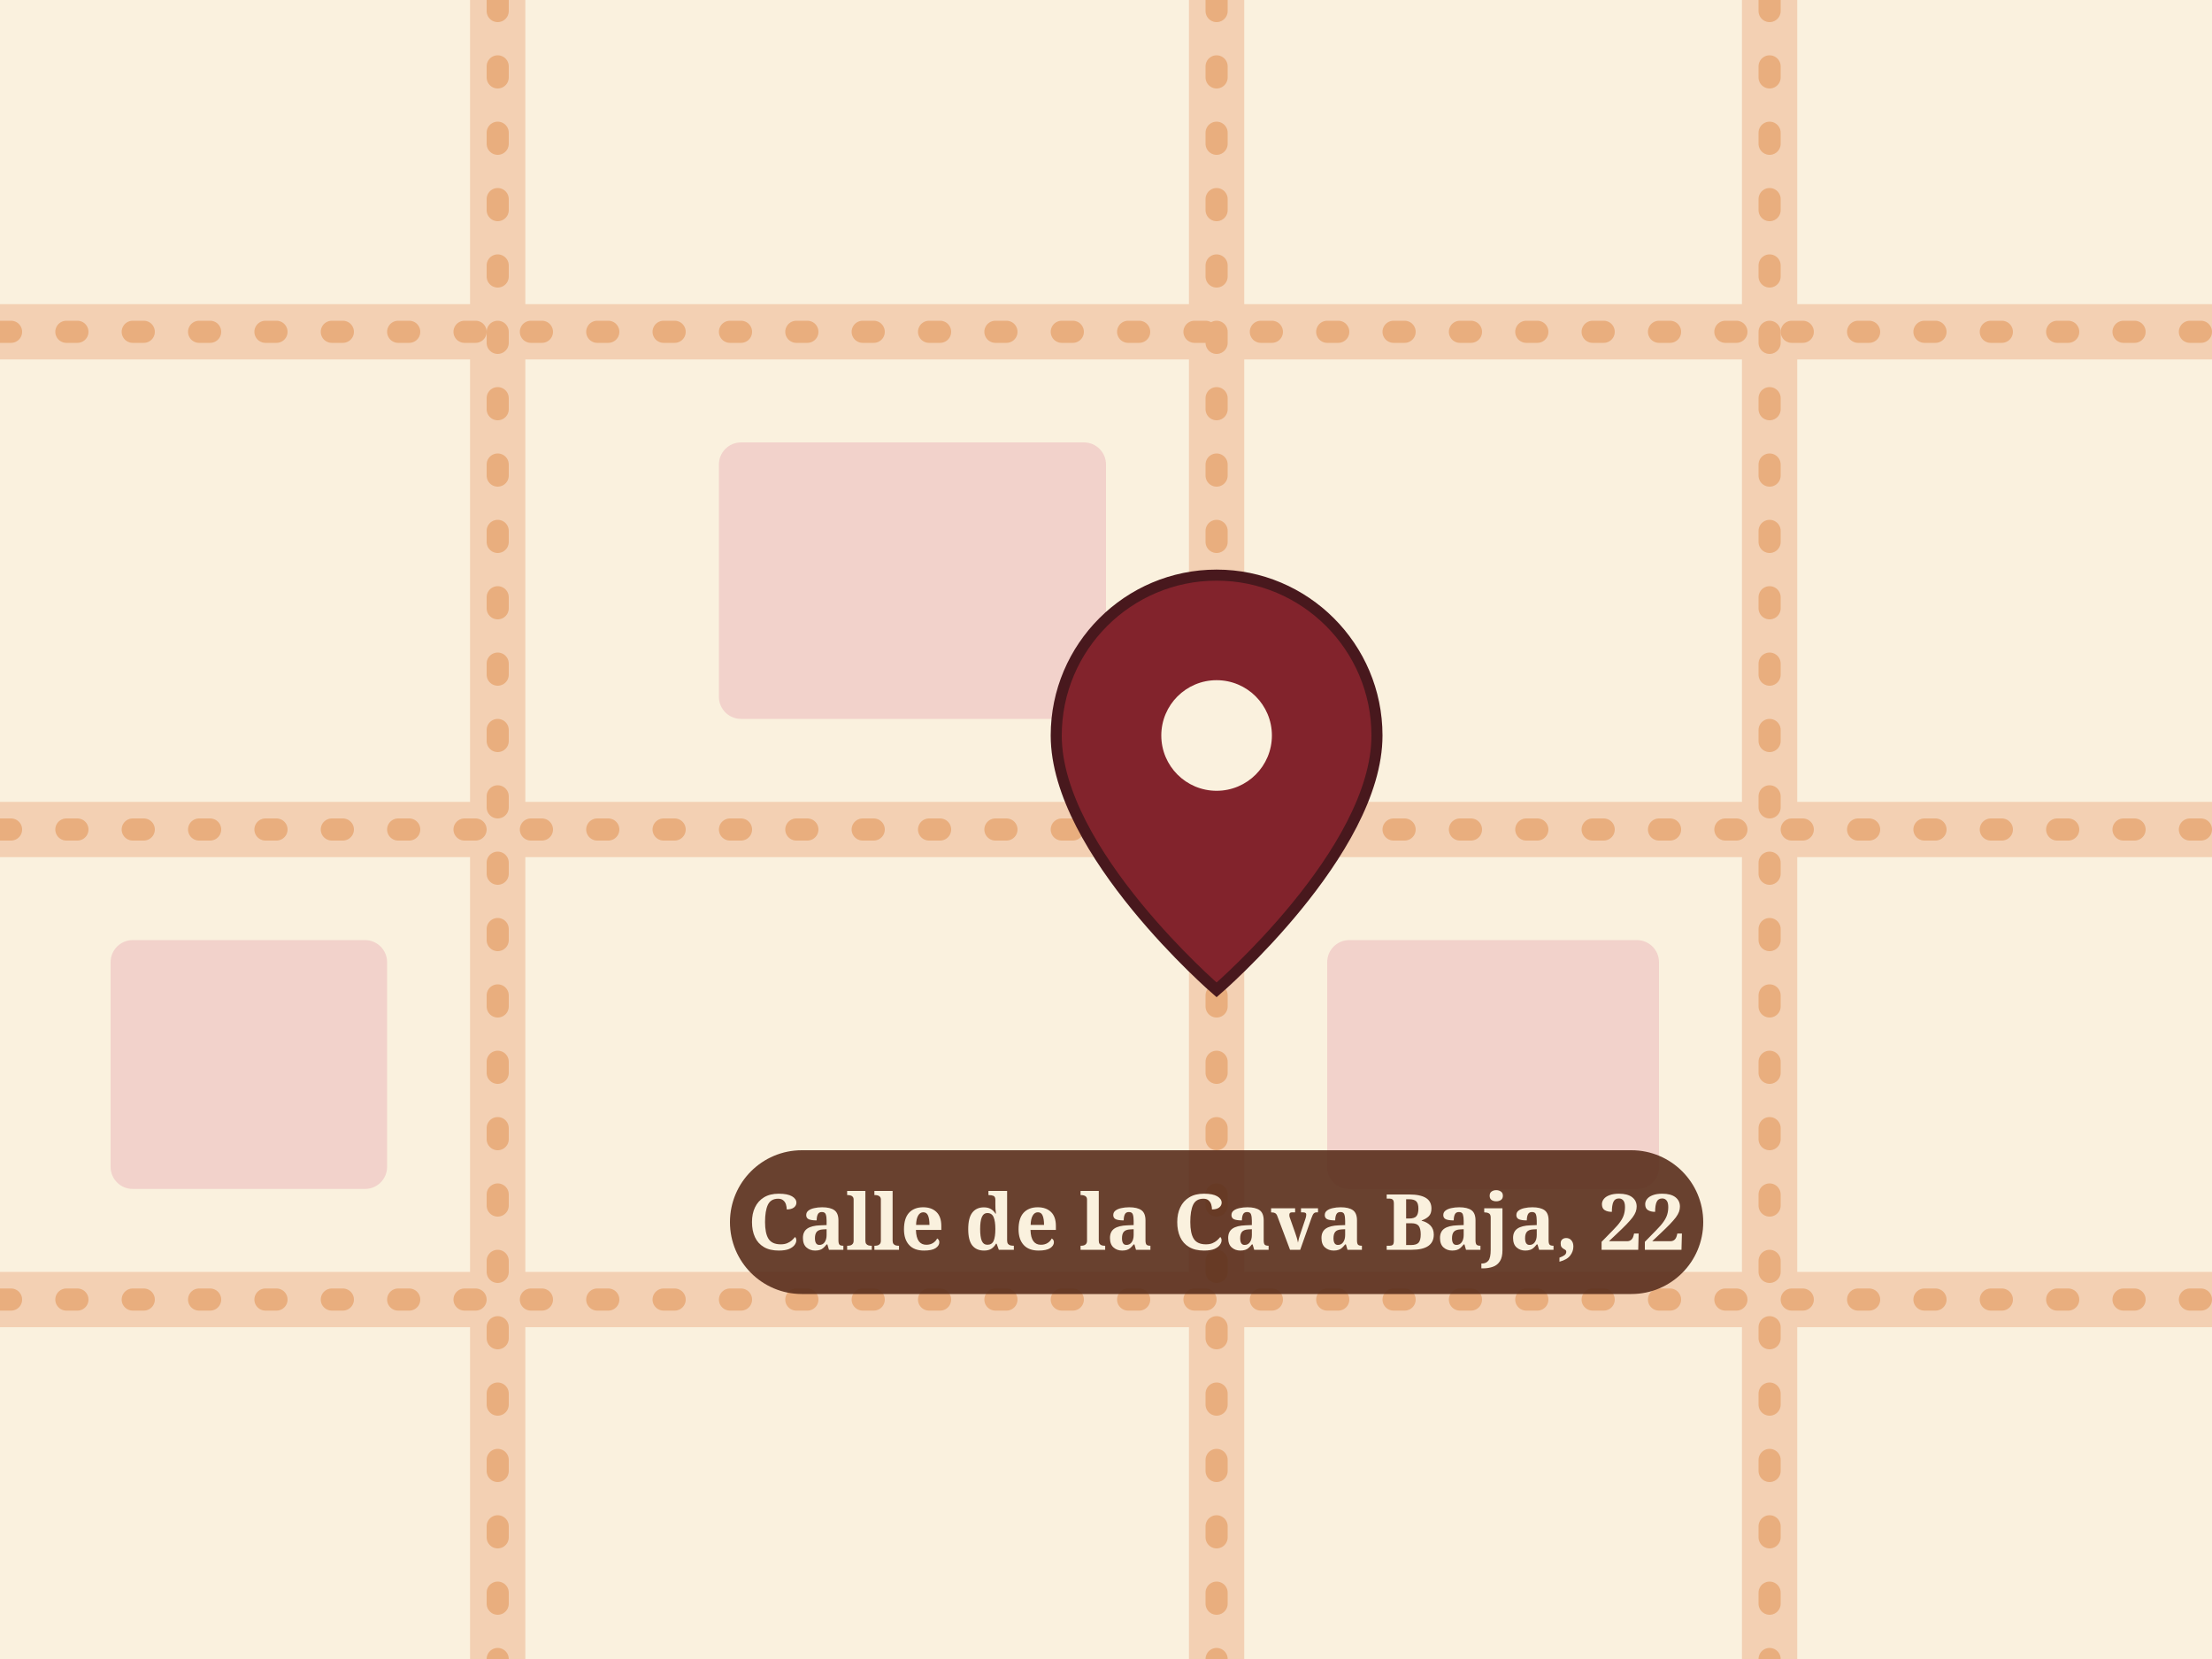
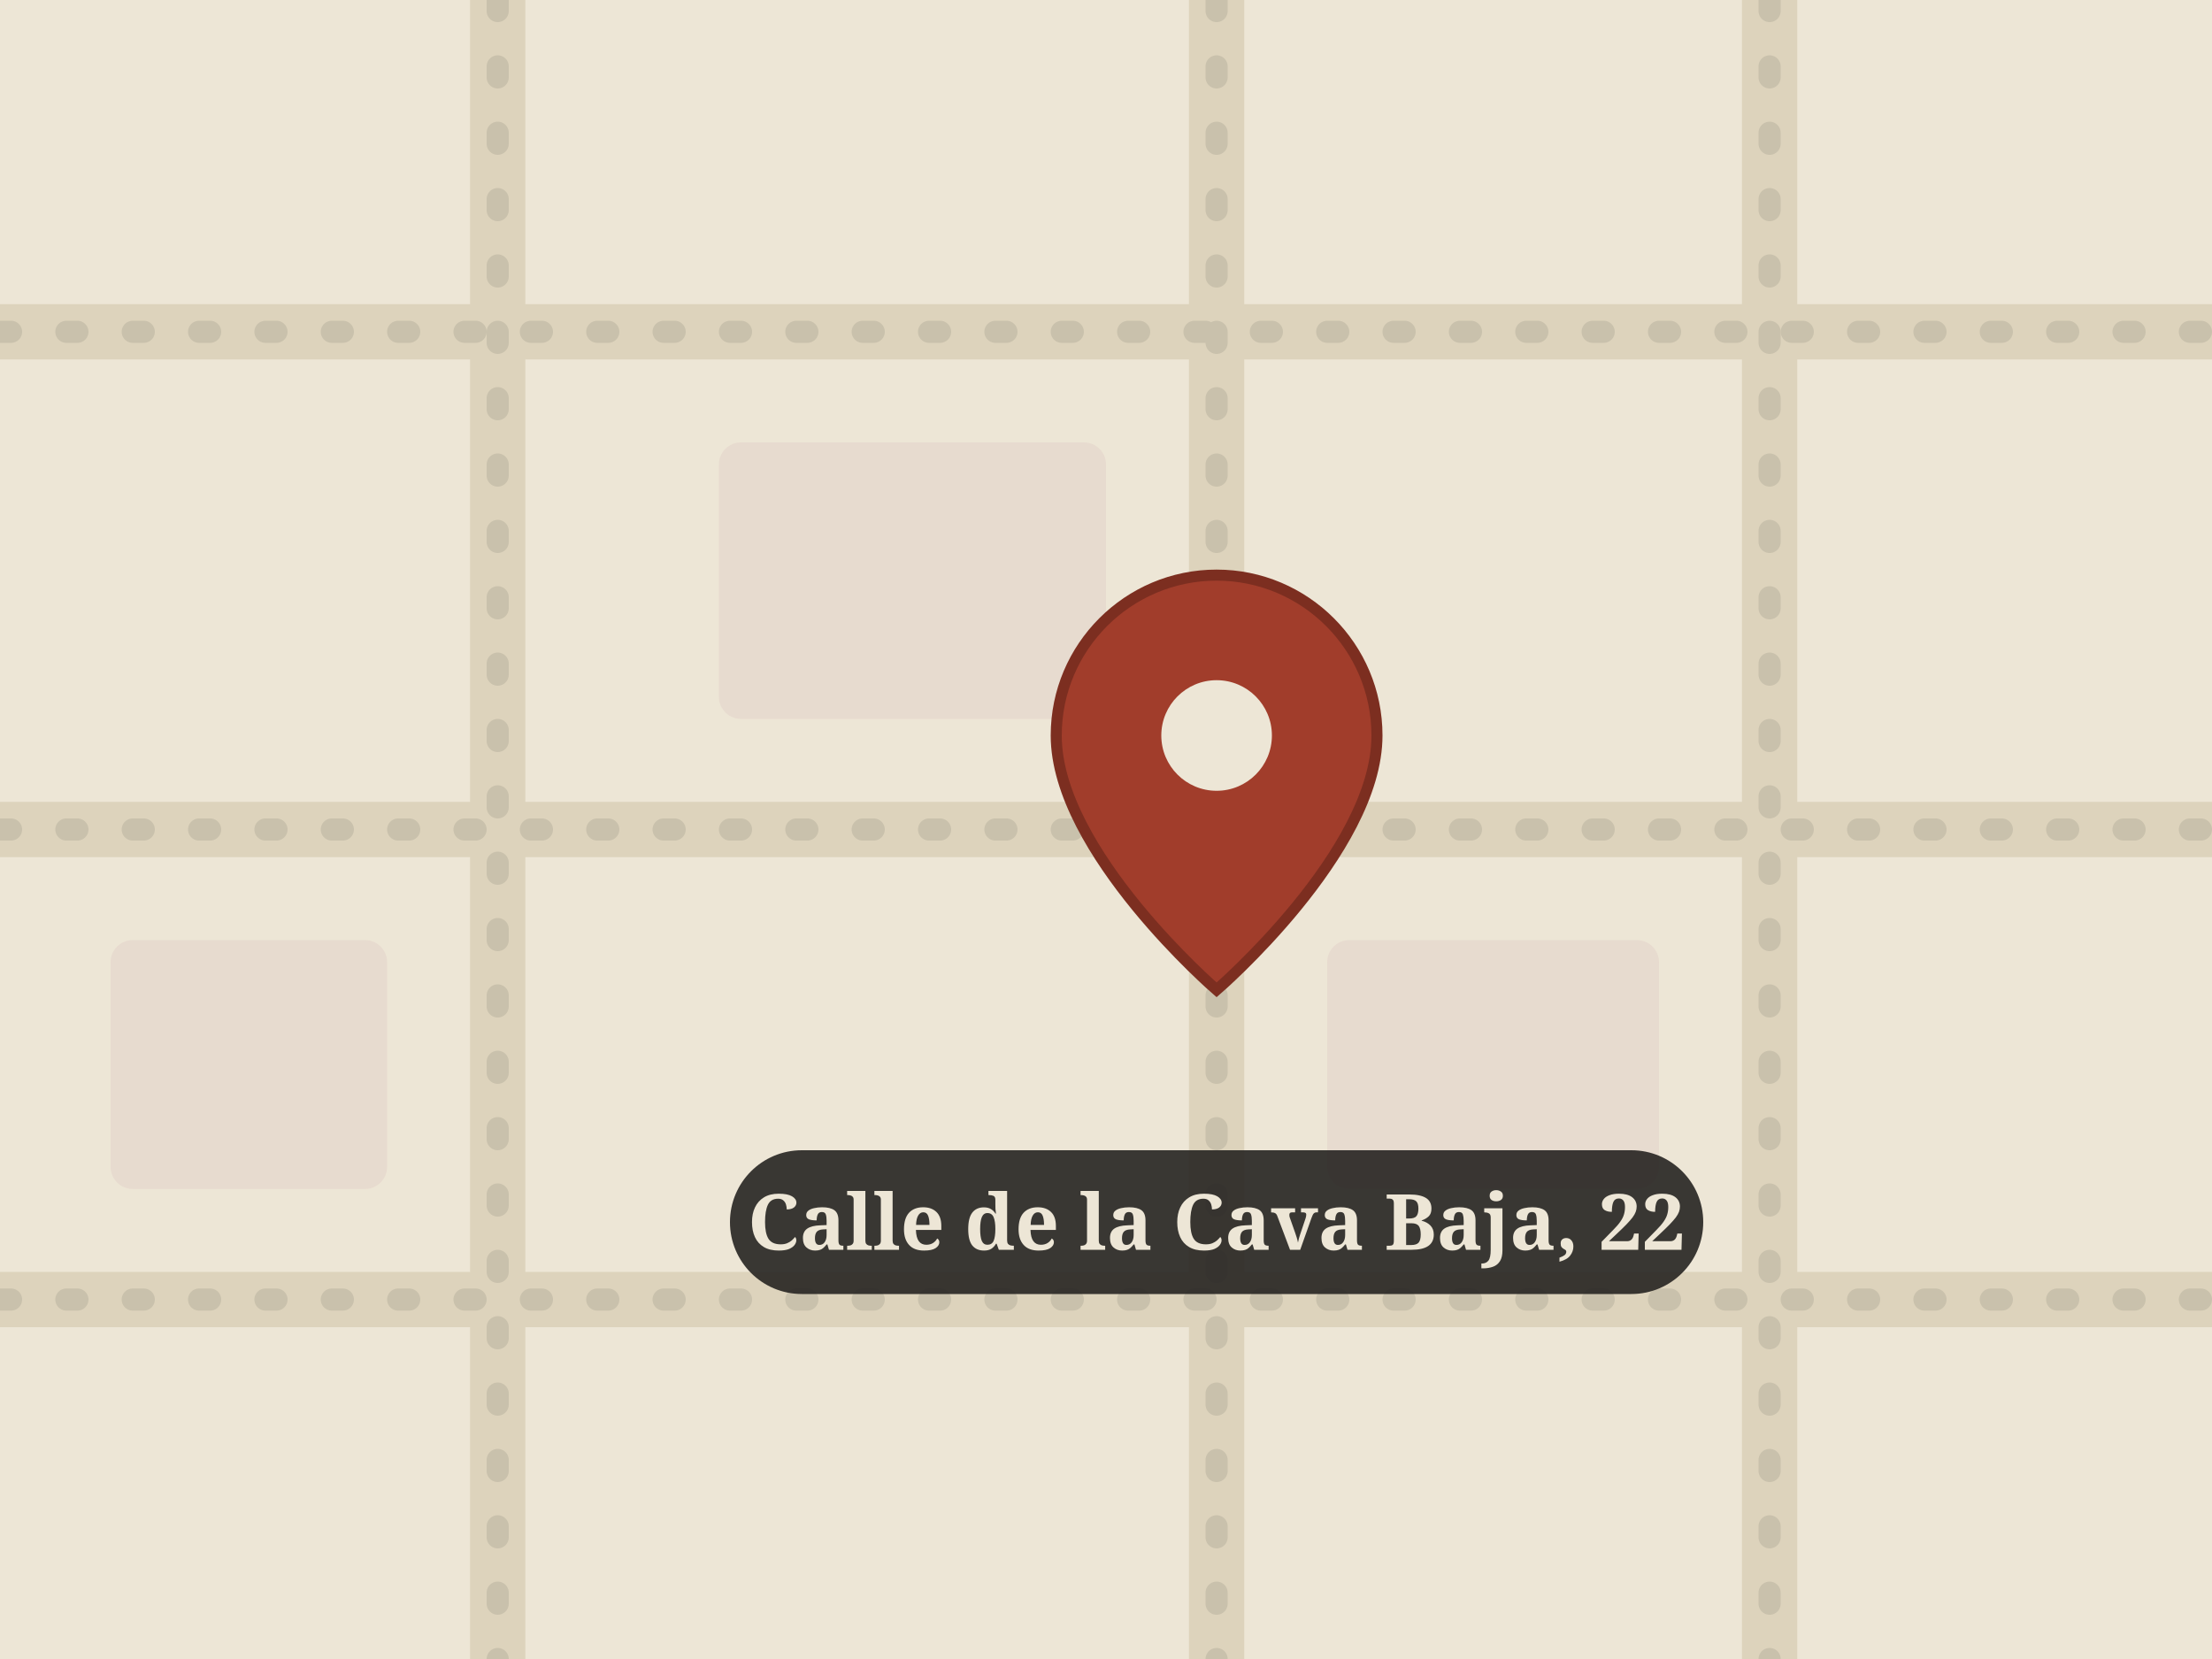
<svg xmlns="http://www.w3.org/2000/svg" viewBox="0 0 400 300" role="img" aria-labelledby="mapaTitulo">
-   <rect width="400" height="300" fill="#faf1de" />
-   <g stroke="#f3d0b3" stroke-width="10">
+   <rect width="400" height="300" fill="#EDE6D6" />
+   <g stroke="#DDD3BC" stroke-width="10">
    <line x1="0" y1="60" x2="400" y2="60" />
    <line x1="0" y1="150" x2="400" y2="150" />
    <line x1="0" y1="235" x2="400" y2="235" />
  </g>
-   <g stroke="#f3d0b3" stroke-width="10">
+   <g stroke="#DDD3BC" stroke-width="10">
    <line x1="90" y1="0" x2="90" y2="300" />
    <line x1="220" y1="0" x2="220" y2="300" />
    <line x1="320" y1="0" x2="320" y2="300" />
  </g>
-   <g stroke="#e9ae7e" stroke-width="4" stroke-dasharray="2 10" stroke-linecap="round">
+   <g stroke="#C9C1AC" stroke-width="4" stroke-dasharray="2 10" stroke-linecap="round">
    <line x1="0" y1="60" x2="400" y2="60" />
    <line x1="0" y1="150" x2="400" y2="150" />
    <line x1="0" y1="235" x2="400" y2="235" />
    <line x1="90" y1="0" x2="90" y2="300" />
    <line x1="220" y1="0" x2="220" y2="300" />
    <line x1="320" y1="0" x2="320" y2="300" />
  </g>
-   <g fill="#eab3b8" opacity="0.5">
+   <g fill="#E2CFC7" opacity="0.5">
    <rect x="130" y="80" width="70" height="50" rx="4" />
    <rect x="240" y="170" width="60" height="45" rx="4" />
    <rect x="20" y="170" width="50" height="45" rx="4" />
  </g>
  <g transform="translate(220 150)">
-     <path d="M0 -46c-16 0-29 13-29 29 0 21 29 46 29 46s29-25 29-46c0-16-13-29-29-29z" fill="#82232c" stroke="#48181d" stroke-width="2" />
-     <circle cx="0" cy="-17" r="10" fill="#faf1de" />
+     <path d="M0 -46c-16 0-29 13-29 29 0 21 29 46 29 46s29-25 29-46c0-16-13-29-29-29z" fill="#A13D2B" stroke="#7C2E20" stroke-width="2" />
+     <circle cx="0" cy="-17" r="10" fill="#EDE6D6" />
  </g>
  <g transform="translate(220 208)" text-anchor="middle" font-family="Georgia, serif">
-     <rect x="-88" y="0" width="176" height="26" rx="13" fill="#592d1c" opacity="0.9" />
-     <text x="0" y="18" fill="#faf1de" font-size="14" font-weight="700">
+     <rect x="-88" y="0" width="176" height="26" rx="13" fill="#262321" opacity="0.9" />
+     <text x="0" y="18" fill="#EDE6D6" font-size="14" font-weight="700">
      Calle de la Cava Baja, 22
    </text>
  </g>
</svg>
